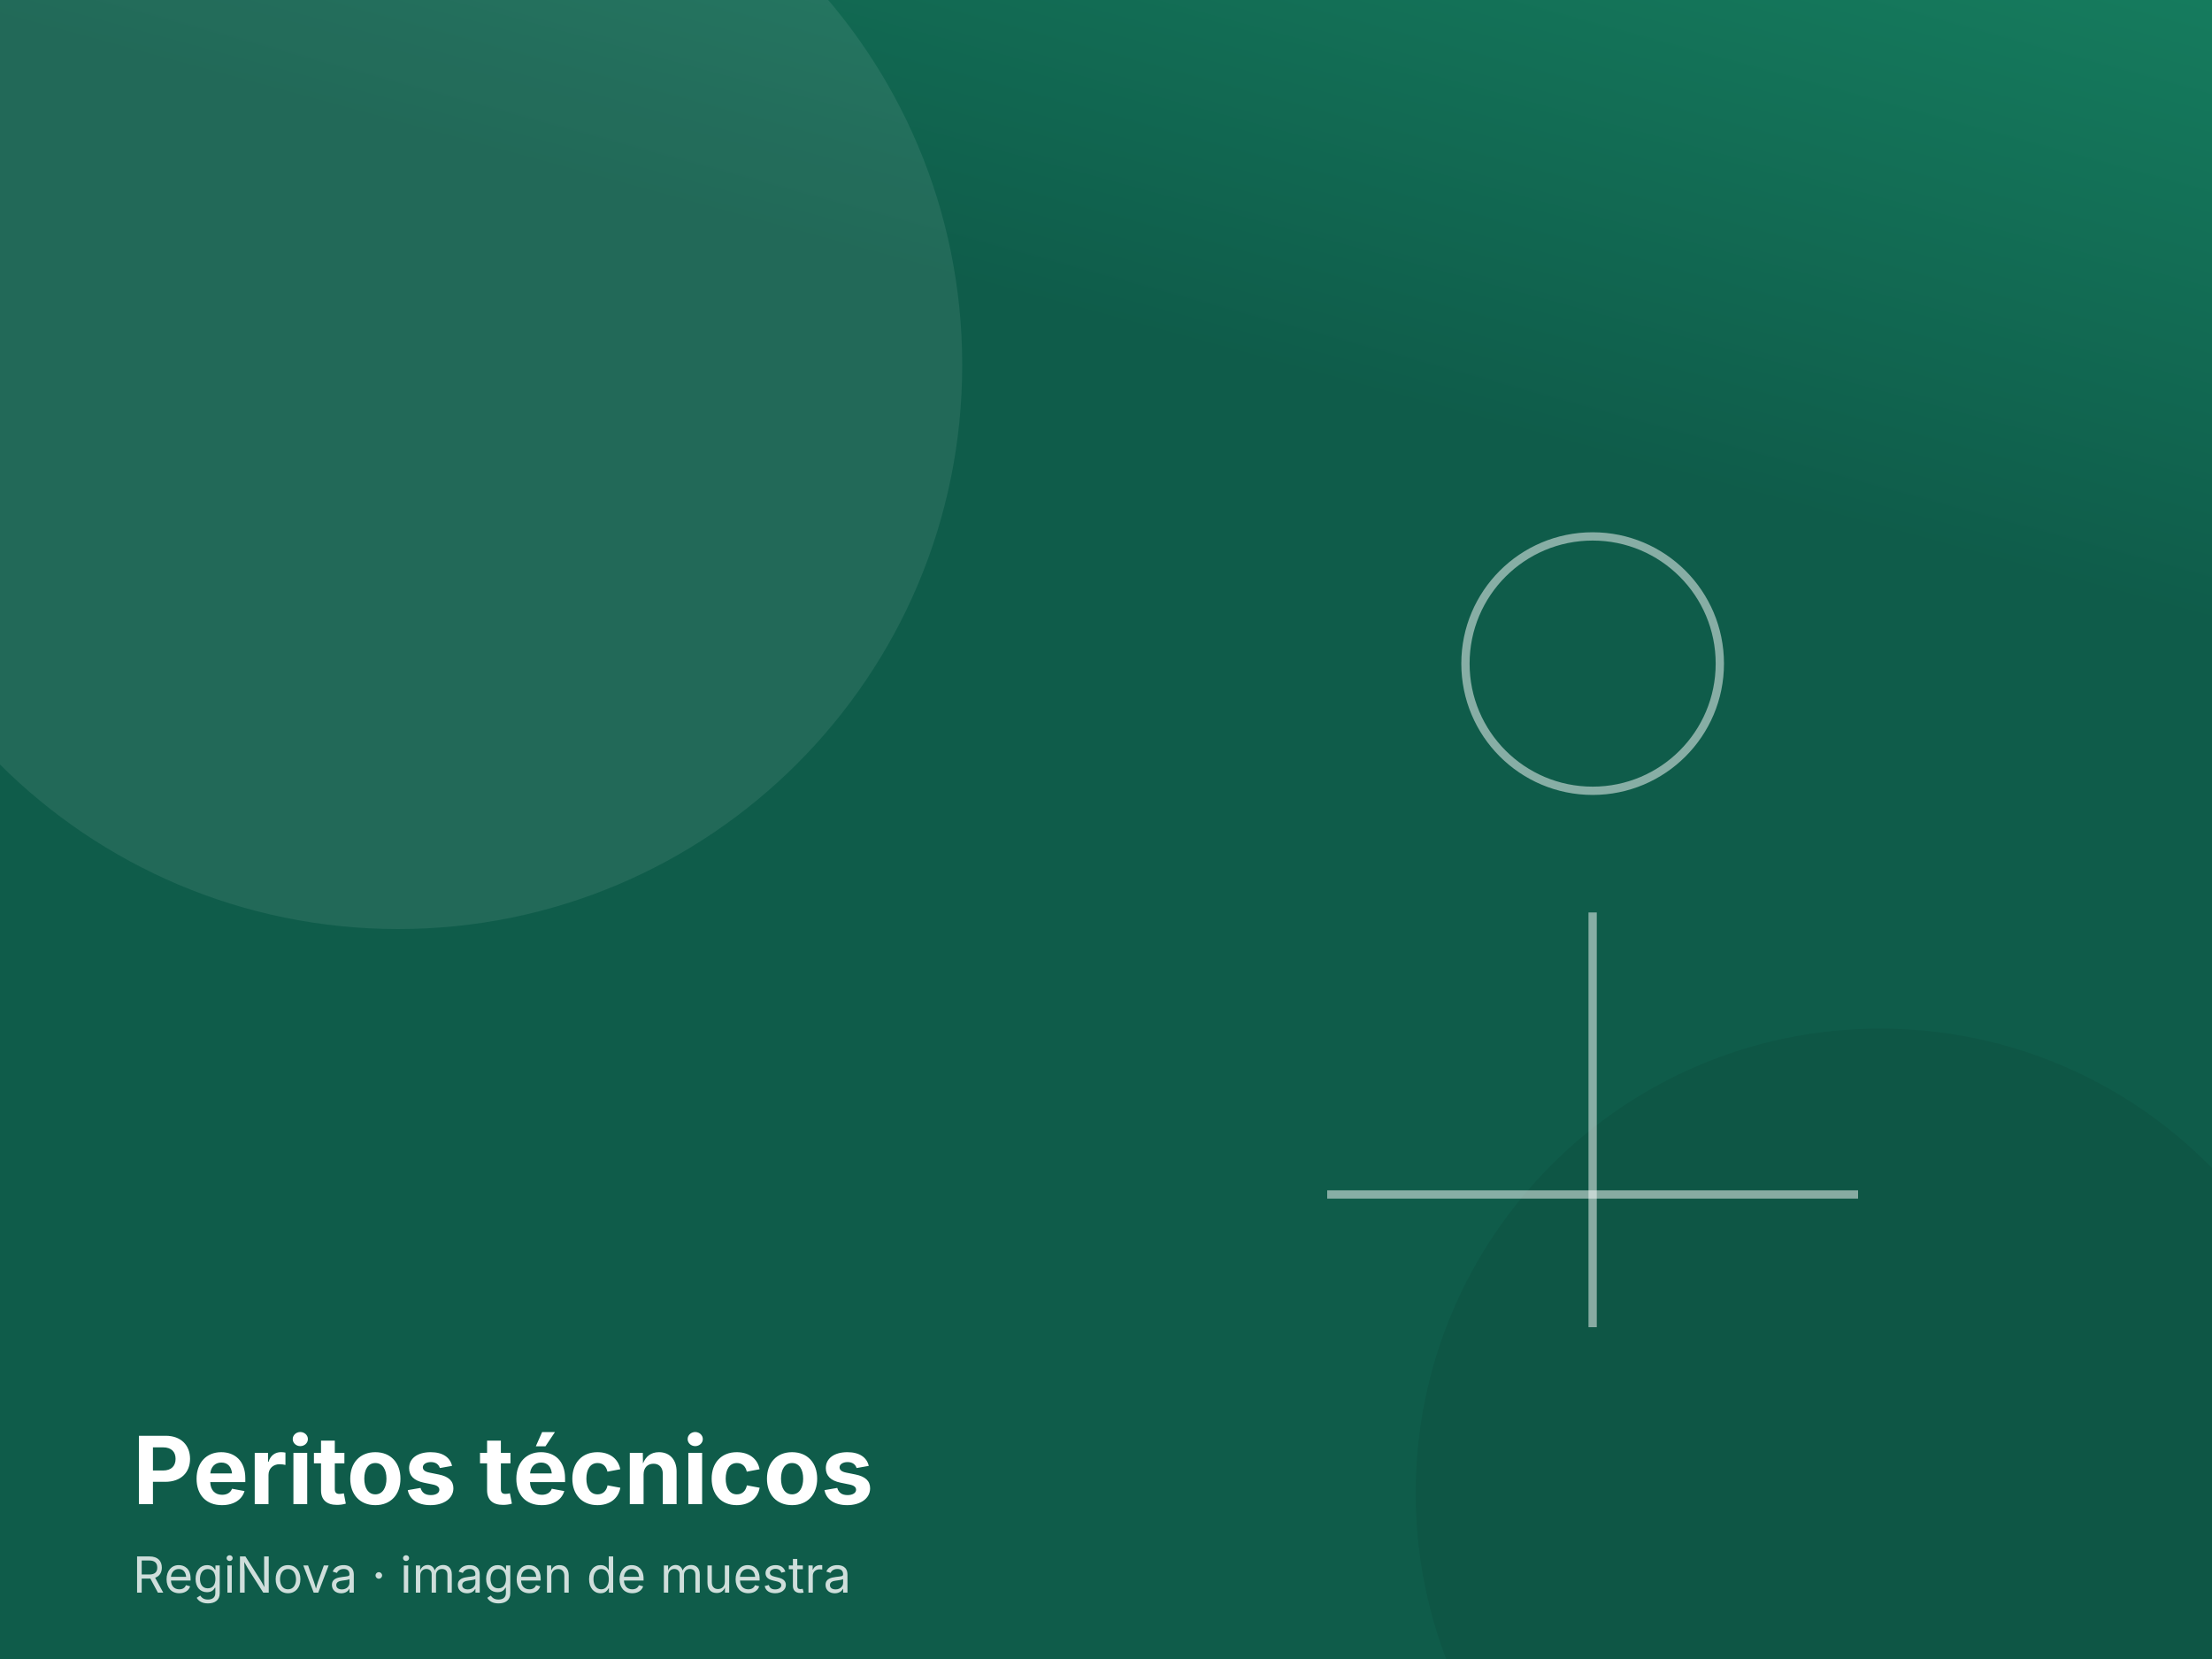
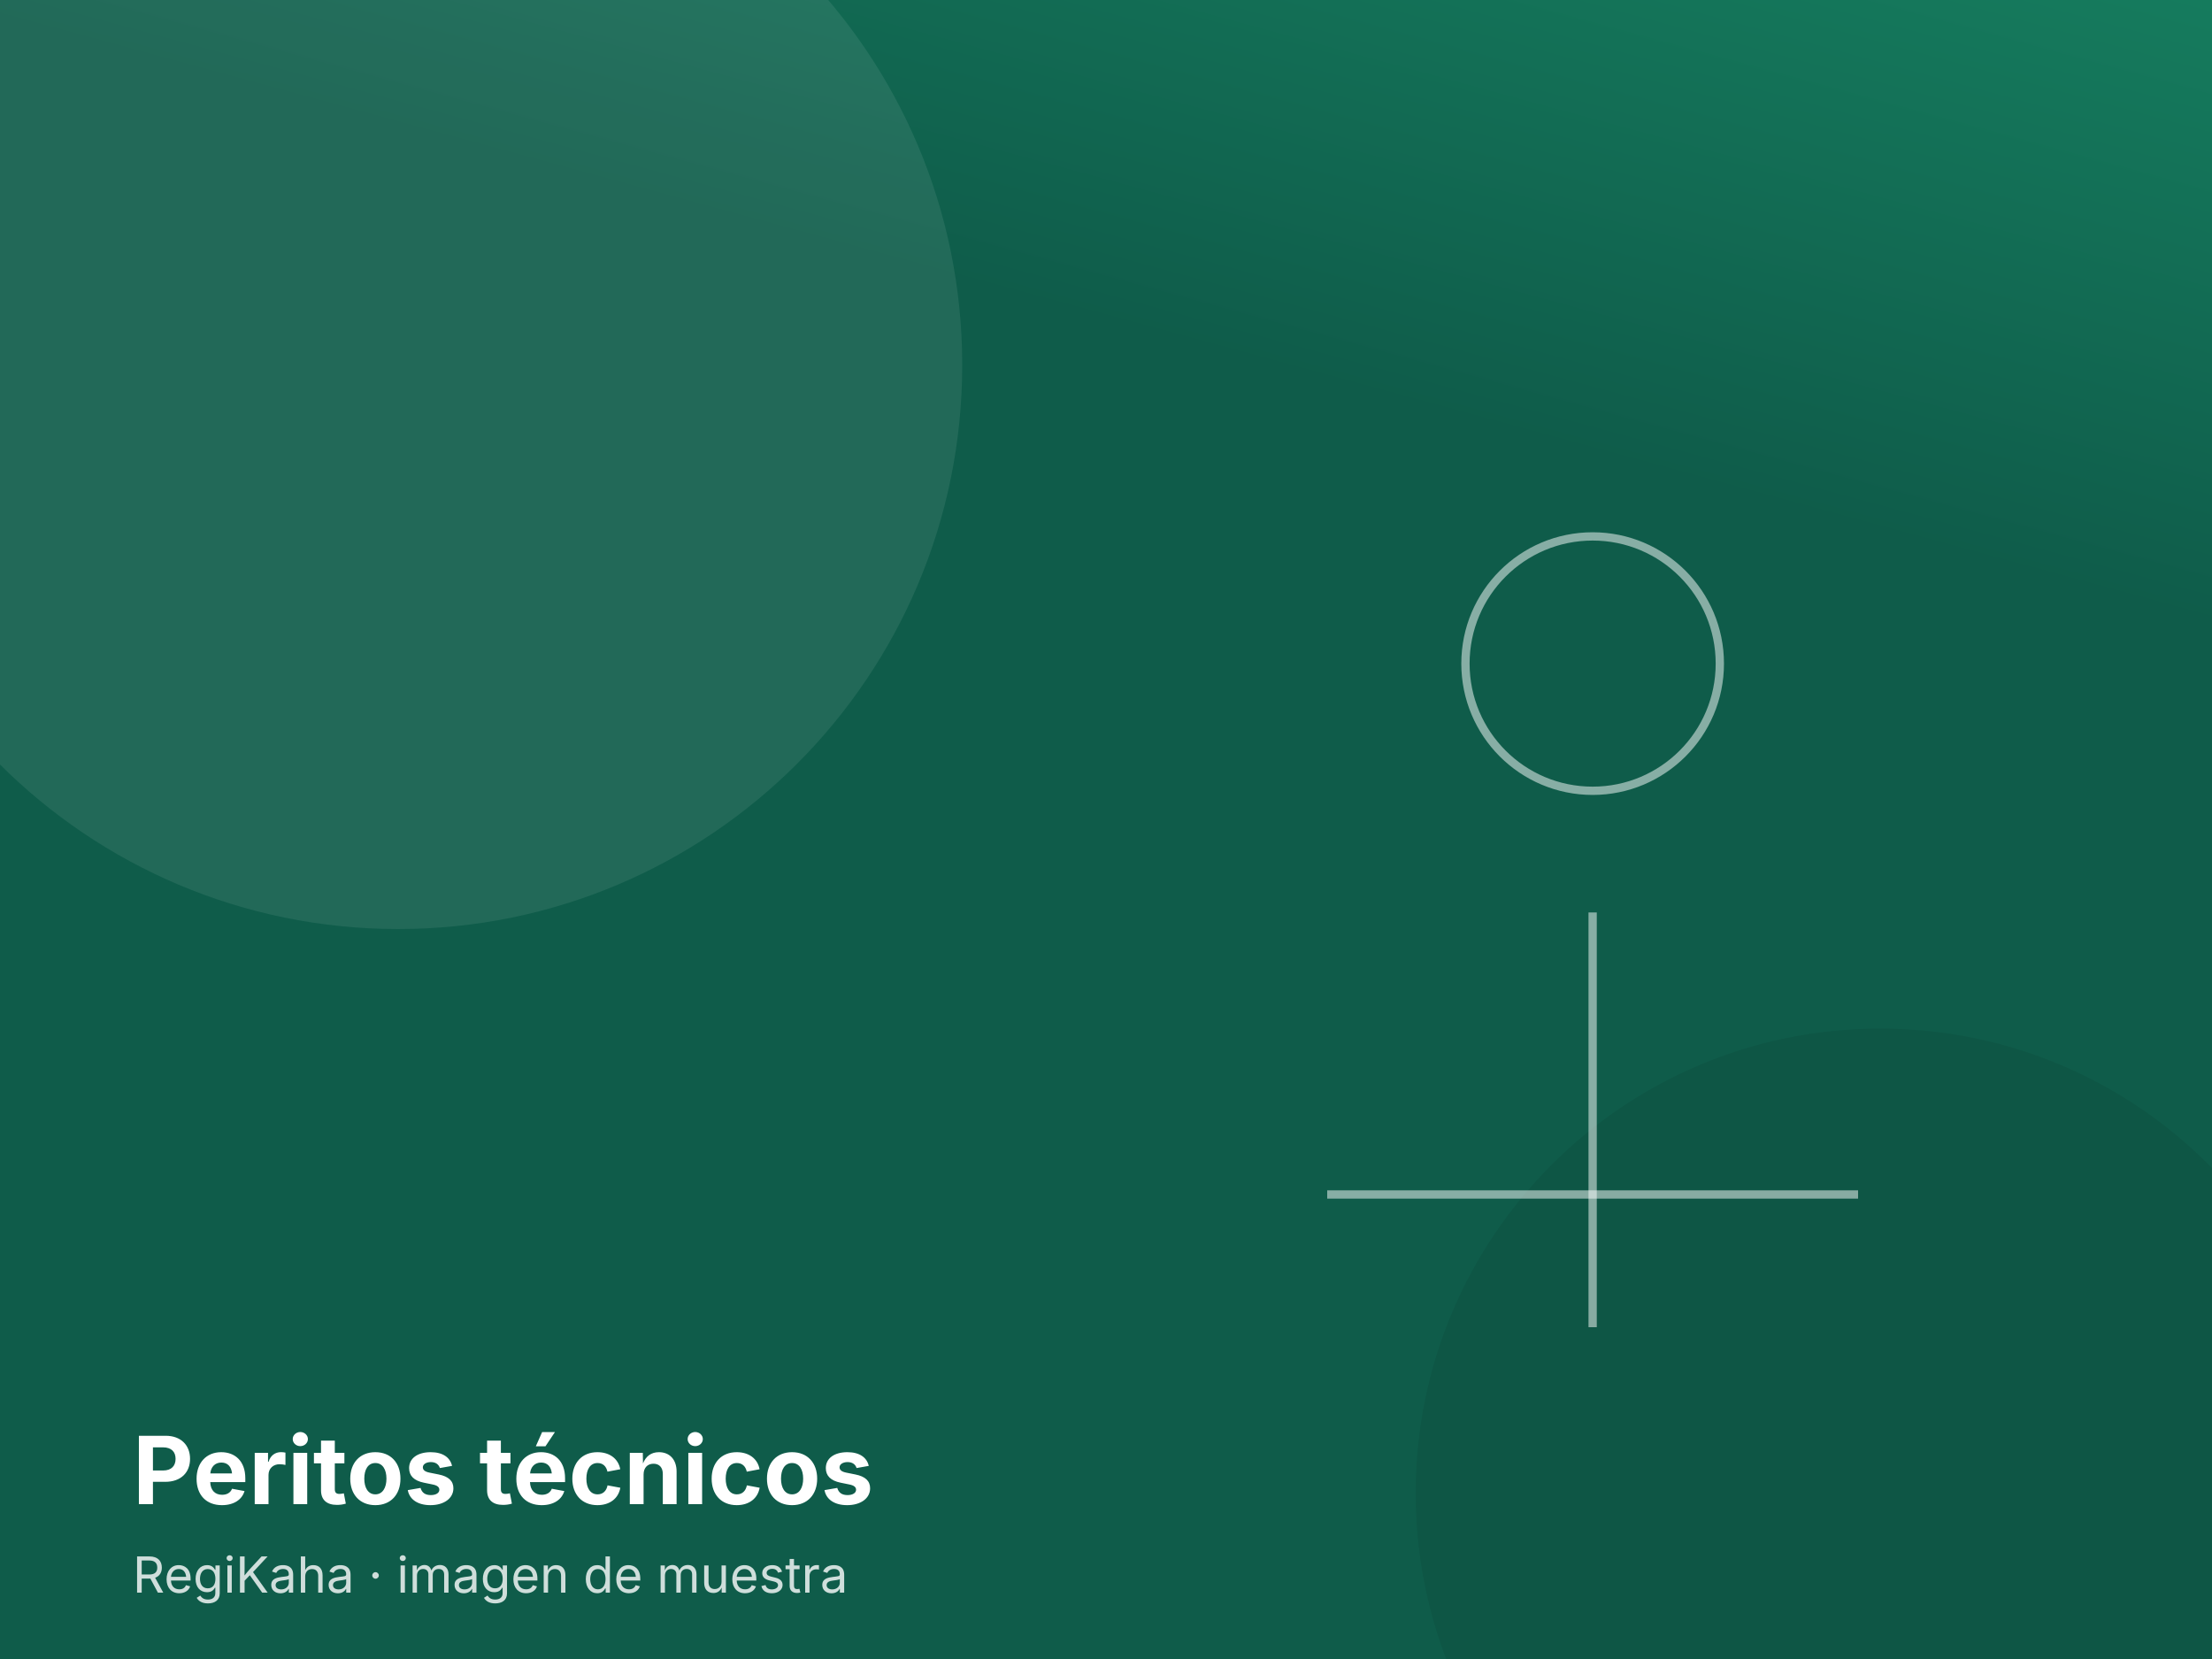
<svg xmlns="http://www.w3.org/2000/svg" width="800" height="600" viewBox="0 0 800 600">
  <defs>
    <linearGradient id="cg" gradientTransform="rotate(291)">
      <stop offset="0" stop-color="#0F5C4A" />
      <stop offset="0.55" stop-color="#198C68" />
      <stop offset="1" stop-color="#2AB673" />
    </linearGradient>
  </defs>
  <rect width="800" height="600" fill="url(#cg)" />
  <circle cx="144" cy="132" r="204" fill="rgba(255,255,255,0.08)" />
  <circle cx="680" cy="540" r="168" fill="rgba(0,0,0,0.07)" />
  <g stroke="rgba(255,255,255,0.5)" stroke-width="3" fill="none">
    <circle cx="576" cy="240" r="46" />
    <path d="M576 330 V480" />
    <path d="M480 432 H672" />
  </g>
  <text x="48" y="544" font-family="Inter, sans-serif" font-size="34" font-weight="700" fill="#fff">Peritos técnicos</text>
-   <text x="48" y="576" font-family="Inter, sans-serif" font-size="18" fill="rgba(255,255,255,0.8)">RegiNova · imagen de muestra</text>
+   <text x="48" y="576" font-family="Inter, sans-serif" font-size="18" fill="rgba(255,255,255,0.8)">RegiKaha · imagen de muestra</text>
</svg>
